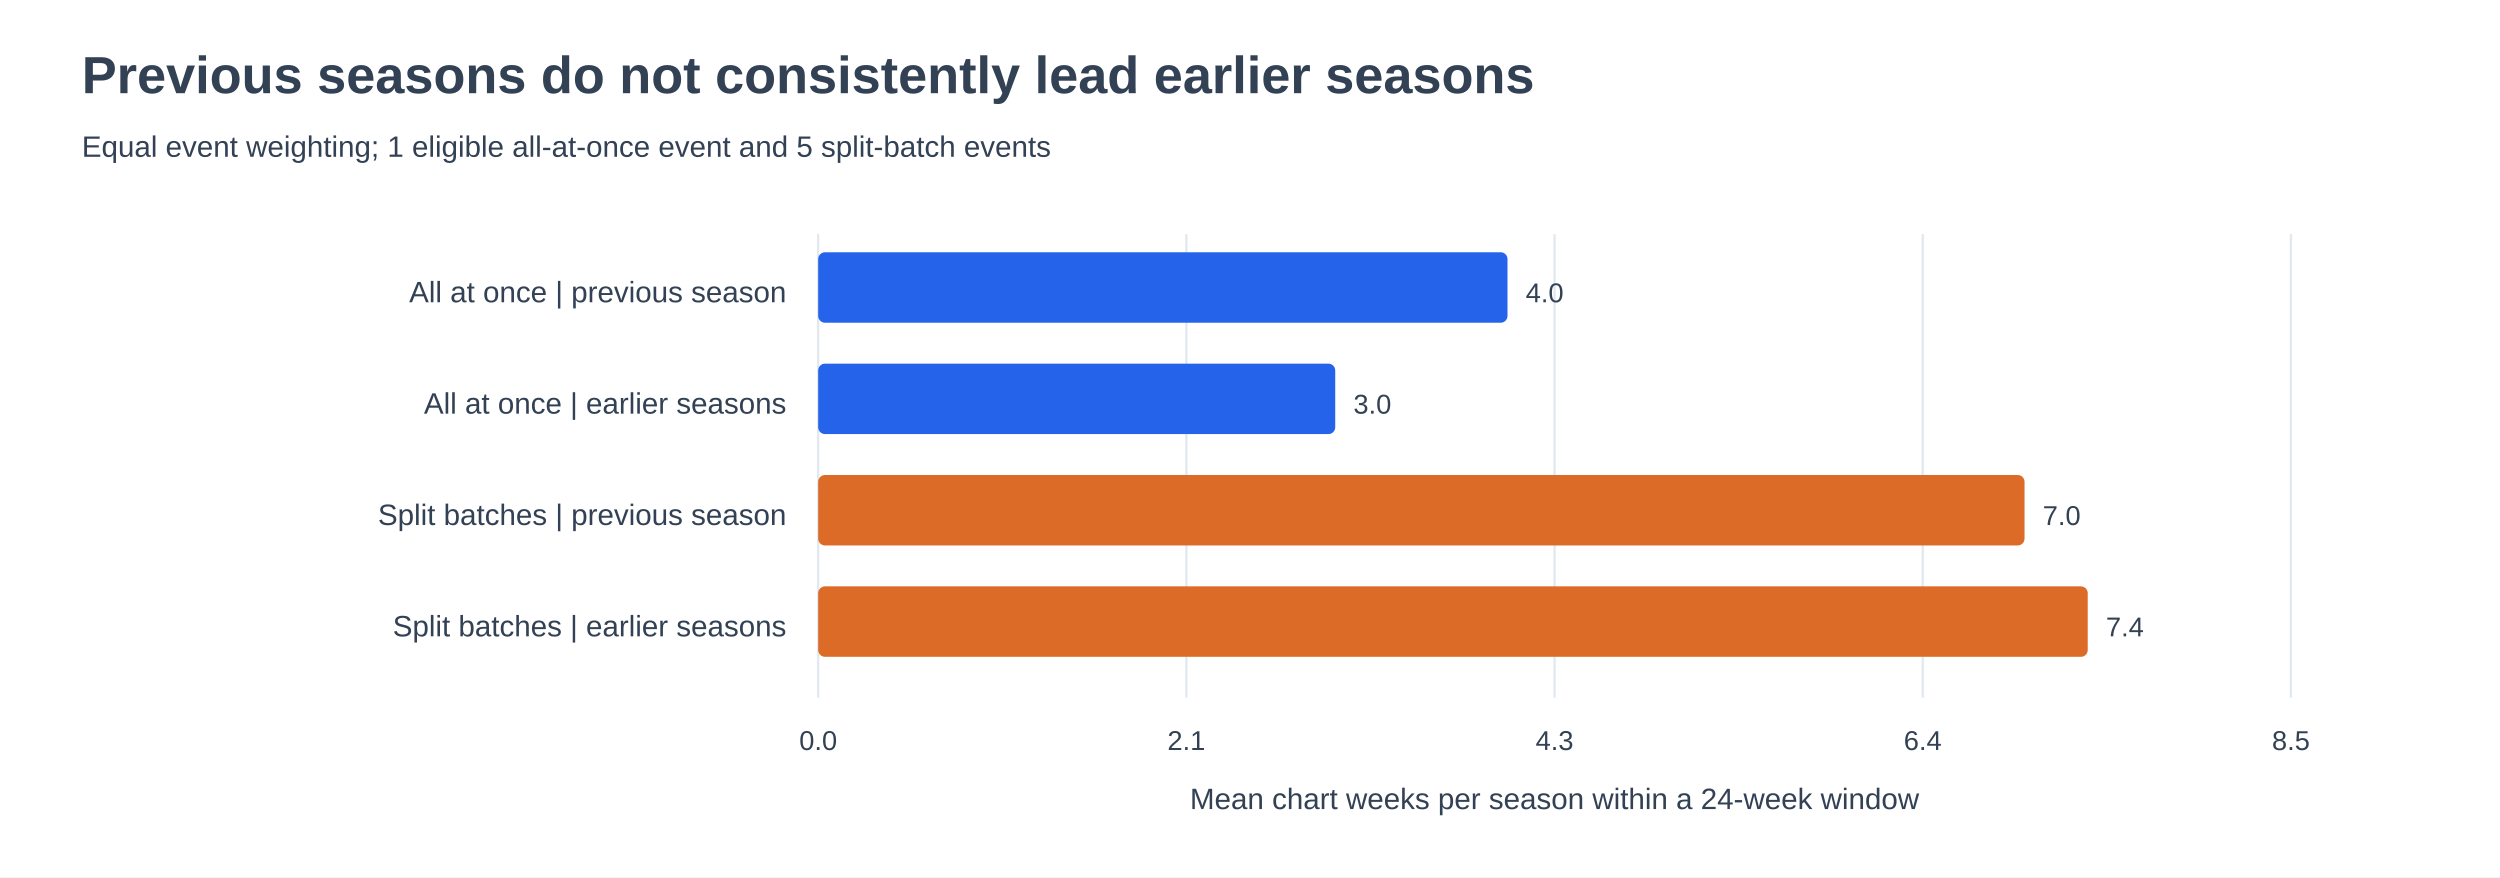
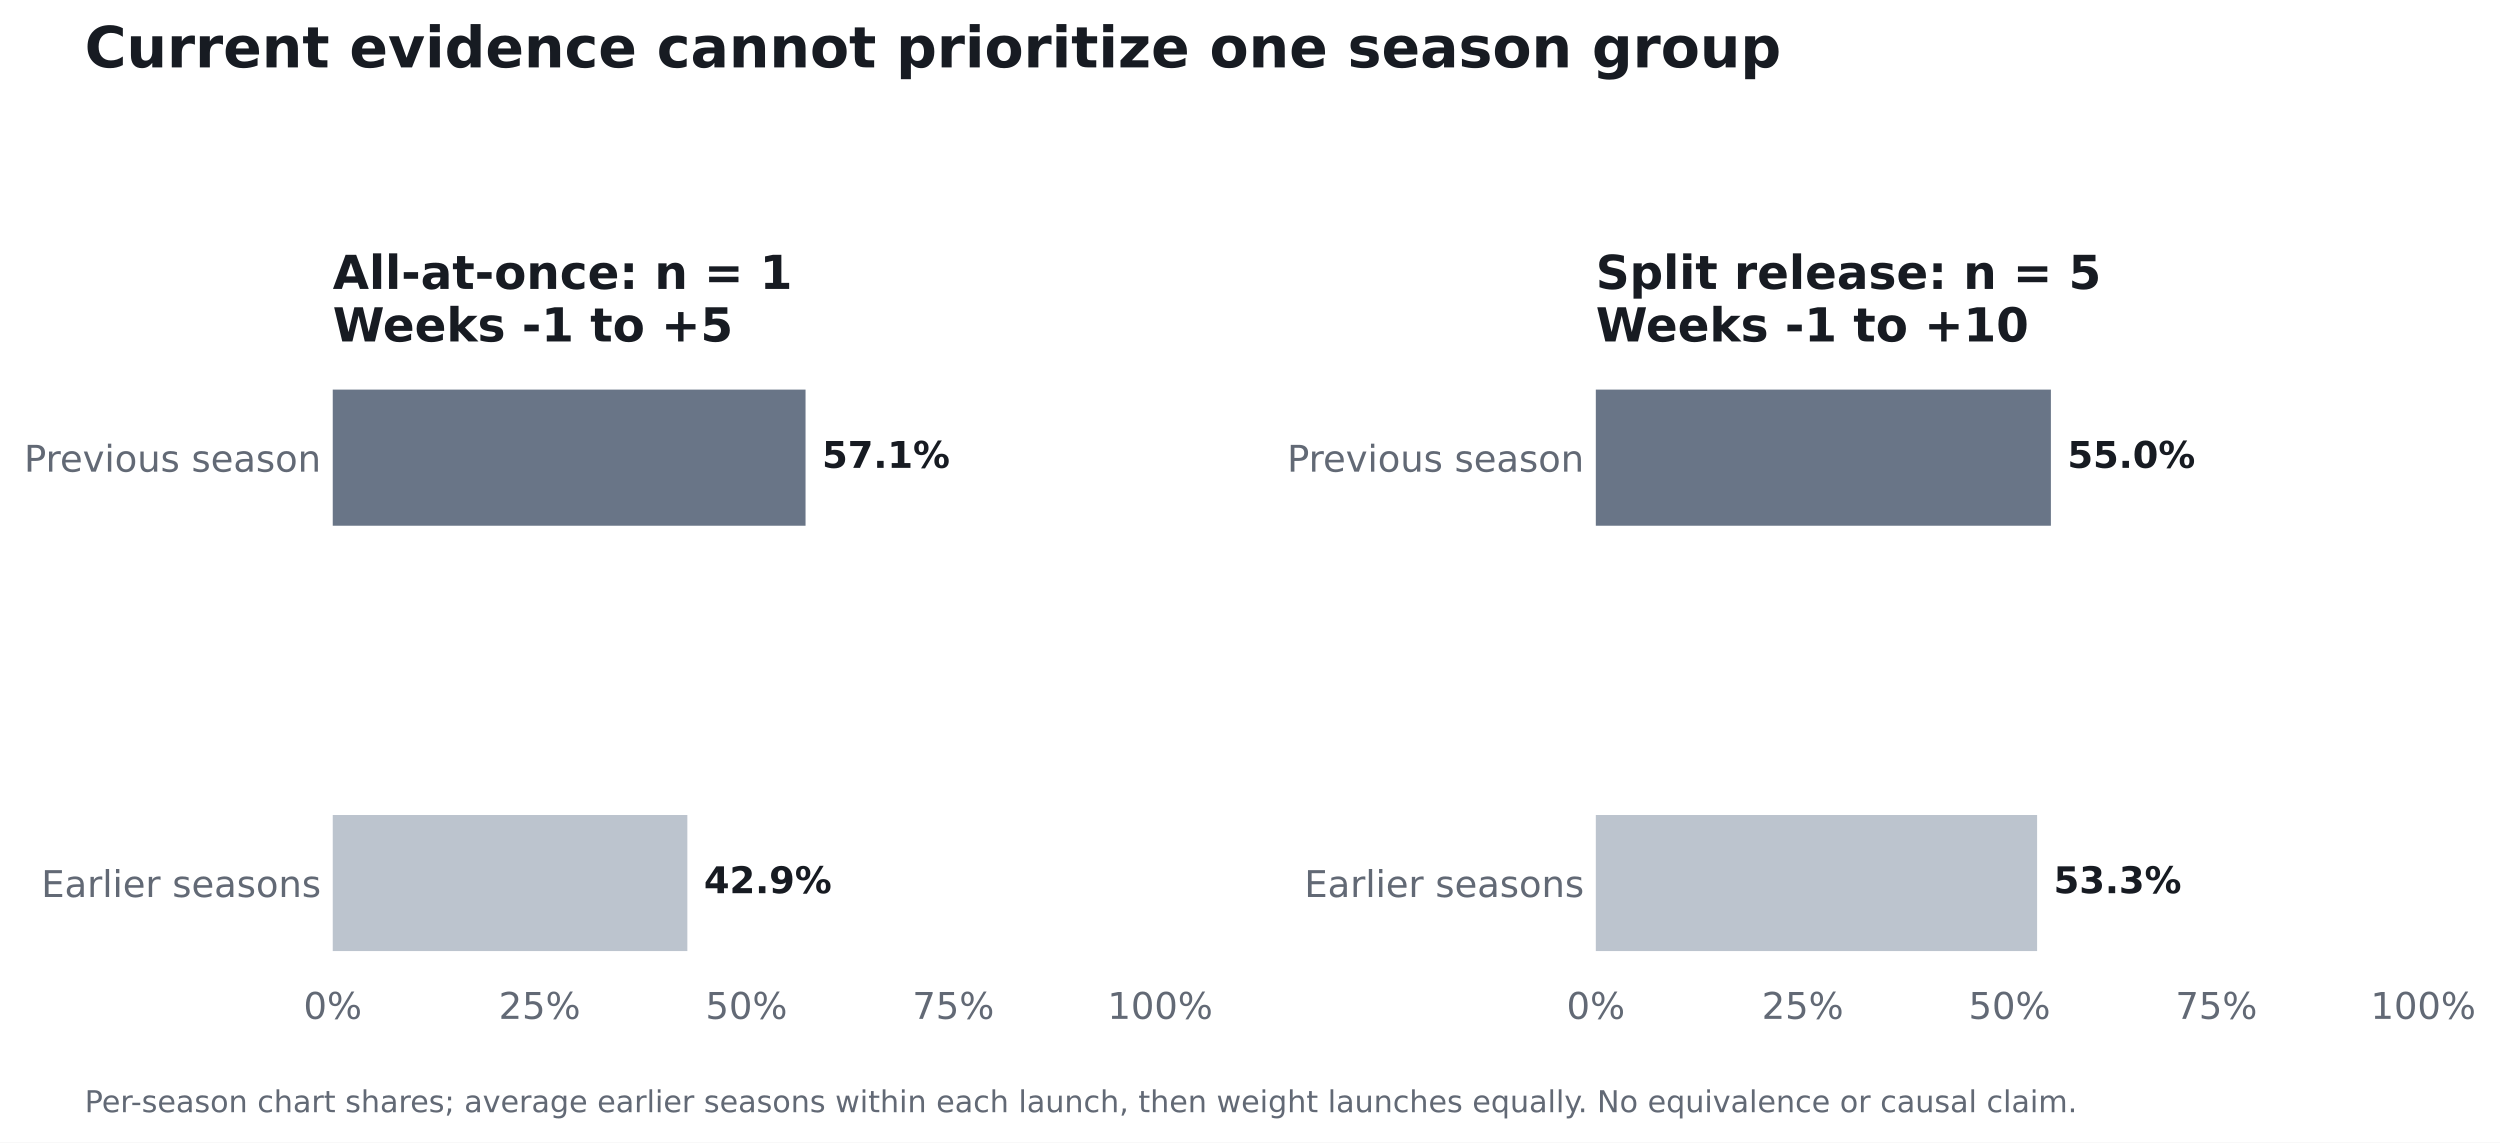
- <svg xmlns="http://www.w3.org/2000/svg" width="1100" height="386" viewBox="0 0 1100 386">
-   <rect width="1100" height="386" fill="white" />
-   <text x="36.0" y="41.0" font-family="Arial, sans-serif" font-size="23" text-anchor="start" fill="#334155" font-weight="bold">Previous seasons do not consistently lead earlier seasons</text>
-   <text x="36.0" y="69.0" font-family="Arial, sans-serif" font-size="13" text-anchor="start" fill="#334155" font-weight="normal">Equal event weighting; 1 eligible all-at-once event and 5 split-batch events</text>
-   <line x1="360" y1="103" x2="360" y2="307" stroke="#e2e8f0" />
-   <text x="360.0" y="330.0" font-family="Arial, sans-serif" font-size="12" text-anchor="middle" fill="#334155" font-weight="normal">0.0</text>
-   <line x1="522.0" y1="103" x2="522.0" y2="307" stroke="#e2e8f0" />
-   <text x="522.0" y="330.0" font-family="Arial, sans-serif" font-size="12" text-anchor="middle" fill="#334155" font-weight="normal">2.1</text>
-   <line x1="684.0" y1="103" x2="684.0" y2="307" stroke="#e2e8f0" />
-   <text x="684.0" y="330.0" font-family="Arial, sans-serif" font-size="12" text-anchor="middle" fill="#334155" font-weight="normal">4.3</text>
-   <line x1="846.0" y1="103" x2="846.0" y2="307" stroke="#e2e8f0" />
-   <text x="846.0" y="330.0" font-family="Arial, sans-serif" font-size="12" text-anchor="middle" fill="#334155" font-weight="normal">6.4</text>
-   <line x1="1008" y1="103" x2="1008" y2="307" stroke="#e2e8f0" />
-   <text x="1008.0" y="330.0" font-family="Arial, sans-serif" font-size="12" text-anchor="middle" fill="#334155" font-weight="normal">8.5</text>
-   <text x="346.0" y="133.0" font-family="Arial, sans-serif" font-size="13" text-anchor="end" fill="#334155" font-weight="normal">All at once | previous season</text>
-   <rect x="360" y="111" width="303.3" height="31" rx="3" fill="#2563eb" />
-   <text x="671.3" y="133.0" font-family="Arial, sans-serif" font-size="12" text-anchor="start" fill="#334155" font-weight="normal">4.0</text>
-   <text x="346.0" y="182.0" font-family="Arial, sans-serif" font-size="13" text-anchor="end" fill="#334155" font-weight="normal">All at once | earlier seasons</text>
-   <rect x="360" y="160" width="227.5" height="31" rx="3" fill="#2563eb" />
-   <text x="595.5" y="182.0" font-family="Arial, sans-serif" font-size="12" text-anchor="start" fill="#334155" font-weight="normal">3.0</text>
-   <text x="346.0" y="231.0" font-family="Arial, sans-serif" font-size="13" text-anchor="end" fill="#334155" font-weight="normal">Split batches | previous season</text>
-   <rect x="360" y="209" width="530.8" height="31" rx="3" fill="#db6b27" />
-   <text x="898.8" y="231.0" font-family="Arial, sans-serif" font-size="12" text-anchor="start" fill="#334155" font-weight="normal">7.0</text>
-   <text x="346.0" y="280.0" font-family="Arial, sans-serif" font-size="13" text-anchor="end" fill="#334155" font-weight="normal">Split batches | earlier seasons</text>
-   <rect x="360" y="258" width="558.6" height="31" rx="3" fill="#db6b27" />
-   <text x="926.6" y="280.0" font-family="Arial, sans-serif" font-size="12" text-anchor="start" fill="#334155" font-weight="normal">7.4</text>
-   <text x="684.0" y="356.0" font-family="Arial, sans-serif" font-size="13" text-anchor="middle" fill="#334155" font-weight="normal">Mean chart weeks per season within a 24-week window</text>
+ <svg xmlns="http://www.w3.org/2000/svg" width="746.434pt" height="341.136pt" viewBox="0 0 746.434 341.136" version="1.1">
+   <defs>
+     <style type="text/css">*{stroke-linejoin: round; stroke-linecap: butt}</style>
+   </defs>
+   <g id="figure_1">
+     <g id="patch_1">
+       <path d="M 0 341.136  L 746.434 341.136  L 746.434 -0  L 0 -0  z " style="fill: #ffffff" />
+     </g>
+     <g id="axes_1">
+       <g id="patch_2">
+         <path d="M 99.35 292.348  L 346.39 292.348  L 346.39 107.952  L 99.35 107.952  z " style="fill: #ffffff" />
+       </g>
+       <g id="patch_3">
+         <path d="M 99.35 156.972  L 240.515 156.972  L 240.515 116.334  L 99.35 116.334  z " clip-path="url(#p19ba9062ac)" style="fill: #697587" />
+       </g>
+       <g id="patch_4">
+         <path d="M 99.35 283.966  L 205.224 283.966  L 205.224 243.328  L 99.35 243.328  z " clip-path="url(#p19ba9062ac)" style="fill: #bcc4ce" />
+       </g>
+       <g id="matplotlib.axis_1">
+         <g id="xtick_1">
+           <g id="line2d_1" />
+           <g id="text_1">
+             <text style="font-size: 11px; font-family: 'DejaVu Sans'; text-anchor: middle; fill: #626975" x="99.35" y="304.206" transform="rotate(-0 99.34969 304.2063)">0%</text>
+           </g>
+         </g>
+         <g id="xtick_2">
+           <g id="line2d_2" />
+           <g id="text_2">
+             <text style="font-size: 11px; font-family: 'DejaVu Sans'; text-anchor: middle; fill: #626975" x="161.11" y="304.206" transform="rotate(-0 161.1097 304.2063)">25%</text>
+           </g>
+         </g>
+         <g id="xtick_3">
+           <g id="line2d_3" />
+           <g id="text_3">
+             <text style="font-size: 11px; font-family: 'DejaVu Sans'; text-anchor: middle; fill: #626975" x="222.87" y="304.206" transform="rotate(-0 222.8697 304.2063)">50%</text>
+           </g>
+         </g>
+         <g id="xtick_4">
+           <g id="line2d_4" />
+           <g id="text_4">
+             <text style="font-size: 11px; font-family: 'DejaVu Sans'; text-anchor: middle; fill: #626975" x="284.63" y="304.206" transform="rotate(-0 284.6297 304.2063)">75%</text>
+           </g>
+         </g>
+         <g id="xtick_5">
+           <g id="line2d_5" />
+           <g id="text_5">
+             <text style="font-size: 11px; font-family: 'DejaVu Sans'; text-anchor: middle; fill: #626975" x="346.39" y="304.206" transform="rotate(-0 346.3897 304.2063)">100%</text>
+           </g>
+         </g>
+       </g>
+       <g id="matplotlib.axis_2">
+         <g id="ytick_1">
+           <g id="line2d_6" />
+           <g id="text_6">
+             <text style="font-size: 11px; font-family: 'DejaVu Sans'; text-anchor: end; fill: #626975" x="95.85" y="140.832" transform="rotate(-0 95.84969 140.8319)">Previous season</text>
+           </g>
+         </g>
+         <g id="ytick_2">
+           <g id="line2d_7" />
+           <g id="text_7">
+             <text style="font-size: 11px; font-family: 'DejaVu Sans'; text-anchor: end; fill: #626975" x="95.85" y="267.826" transform="rotate(-0 95.84969 267.8264)">Earlier seasons</text>
+           </g>
+         </g>
+       </g>
+       <g id="text_8">
+         <text style="font-weight: 700; font-size: 11px; font-family: 'DejaVu Sans'; text-anchor: start; fill: #171b22" x="245.456" y="139.688" transform="rotate(-0 245.4562 139.6881)">57.1%</text>
+       </g>
+       <g id="text_9">
+         <text style="font-weight: 700; font-size: 11px; font-family: 'DejaVu Sans'; text-anchor: start; fill: #171b22" x="210.165" y="266.683" transform="rotate(-0 210.1648 266.6826)">42.9%</text>
+       </g>
+       <g id="text_10">
+         <text style="font-weight: 700; font-size: 14px; font-family: 'DejaVu Sans'; fill: #171b22" transform="translate(99.34969 86.27506)">All-at-once: n = 1</text>
+         <text style="font-weight: 700; font-size: 14px; font-family: 'DejaVu Sans'; fill: #171b22" transform="translate(99.34969 101.952)">Weeks -1 to +5</text>
+       </g>
+     </g>
+     <g id="axes_2">
+       <g id="patch_5">
+         <path d="M 476.47 292.348  L 723.51 292.348  L 723.51 107.952  L 476.47 107.952  z " style="fill: #ffffff" />
+       </g>
+       <g id="patch_6">
+         <path d="M 476.47 156.972  L 612.342 156.972  L 612.342 116.334  L 476.47 116.334  z " clip-path="url(#p21204a7965)" style="fill: #697587" />
+       </g>
+       <g id="patch_7">
+         <path d="M 476.47 283.966  L 608.224 283.966  L 608.224 243.328  L 476.47 243.328  z " clip-path="url(#p21204a7965)" style="fill: #bcc4ce" />
+       </g>
+       <g id="matplotlib.axis_3">
+         <g id="xtick_6">
+           <g id="line2d_8" />
+           <g id="text_11">
+             <text style="font-size: 11px; font-family: 'DejaVu Sans'; text-anchor: middle; fill: #626975" x="476.47" y="304.206" transform="rotate(-0 476.4697 304.2063)">0%</text>
+           </g>
+         </g>
+         <g id="xtick_7">
+           <g id="line2d_9" />
+           <g id="text_12">
+             <text style="font-size: 11px; font-family: 'DejaVu Sans'; text-anchor: middle; fill: #626975" x="538.23" y="304.206" transform="rotate(-0 538.2297 304.2063)">25%</text>
+           </g>
+         </g>
+         <g id="xtick_8">
+           <g id="line2d_10" />
+           <g id="text_13">
+             <text style="font-size: 11px; font-family: 'DejaVu Sans'; text-anchor: middle; fill: #626975" x="599.99" y="304.206" transform="rotate(-0 599.9897 304.2063)">50%</text>
+           </g>
+         </g>
+         <g id="xtick_9">
+           <g id="line2d_11" />
+           <g id="text_14">
+             <text style="font-size: 11px; font-family: 'DejaVu Sans'; text-anchor: middle; fill: #626975" x="661.75" y="304.206" transform="rotate(-0 661.7497 304.2063)">75%</text>
+           </g>
+         </g>
+         <g id="xtick_10">
+           <g id="line2d_12" />
+           <g id="text_15">
+             <text style="font-size: 11px; font-family: 'DejaVu Sans'; text-anchor: middle; fill: #626975" x="723.51" y="304.206" transform="rotate(-0 723.5097 304.2063)">100%</text>
+           </g>
+         </g>
+       </g>
+       <g id="matplotlib.axis_4">
+         <g id="ytick_3">
+           <g id="line2d_13" />
+           <g id="text_16">
+             <text style="font-size: 11px; font-family: 'DejaVu Sans'; text-anchor: end; fill: #626975" x="472.97" y="140.832" transform="rotate(-0 472.9697 140.8319)">Previous season</text>
+           </g>
+         </g>
+         <g id="ytick_4">
+           <g id="line2d_14" />
+           <g id="text_17">
+             <text style="font-size: 11px; font-family: 'DejaVu Sans'; text-anchor: end; fill: #626975" x="472.97" y="267.826" transform="rotate(-0 472.9697 267.8264)">Earlier seasons</text>
+           </g>
+         </g>
+       </g>
+       <g id="text_18">
+         <text style="font-weight: 700; font-size: 11px; font-family: 'DejaVu Sans'; text-anchor: start; fill: #171b22" x="617.282" y="139.688" transform="rotate(-0 617.2825 139.6881)">55.0%</text>
+       </g>
+       <g id="text_19">
+         <text style="font-weight: 700; font-size: 11px; font-family: 'DejaVu Sans'; text-anchor: start; fill: #171b22" x="613.165" y="266.683" transform="rotate(-0 613.1652 266.6826)">53.3%</text>
+       </g>
+       <g id="text_20">
+         <text style="font-weight: 700; font-size: 14px; font-family: 'DejaVu Sans'; fill: #171b22" transform="translate(476.4697 86.27506)">Split release: n = 5</text>
+         <text style="font-weight: 700; font-size: 14px; font-family: 'DejaVu Sans'; fill: #171b22" transform="translate(476.4697 101.952)">Weeks -1 to +10</text>
+       </g>
+     </g>
+     <g id="text_21">
+       <text style="font-weight: 700; font-size: 17px; font-family: 'DejaVu Sans'; text-anchor: start; fill: #171b22" x="25.29" y="20.117" transform="rotate(-0 25.28969 20.11734)">Current evidence cannot prioritize one season group</text>
+     </g>
+     <g id="text_22">
+       <text style="font-size: 9px; font-family: 'DejaVu Sans'; text-anchor: start; fill: #626975" x="25.29" y="332.064" transform="rotate(-0 25.28969 332.064)">Per-season chart shares; average earlier seasons within each launch, then weight launches equally. No equivalence or causal claim.</text>
+     </g>
+   </g>
+   <defs>
+     <clipPath id="p19ba9062ac">
+       <rect x="99.35" y="107.952" width="247.04" height="184.396" />
+     </clipPath>
+     <clipPath id="p21204a7965">
+       <rect x="476.47" y="107.952" width="247.04" height="184.396" />
+     </clipPath>
+   </defs>
</svg>
